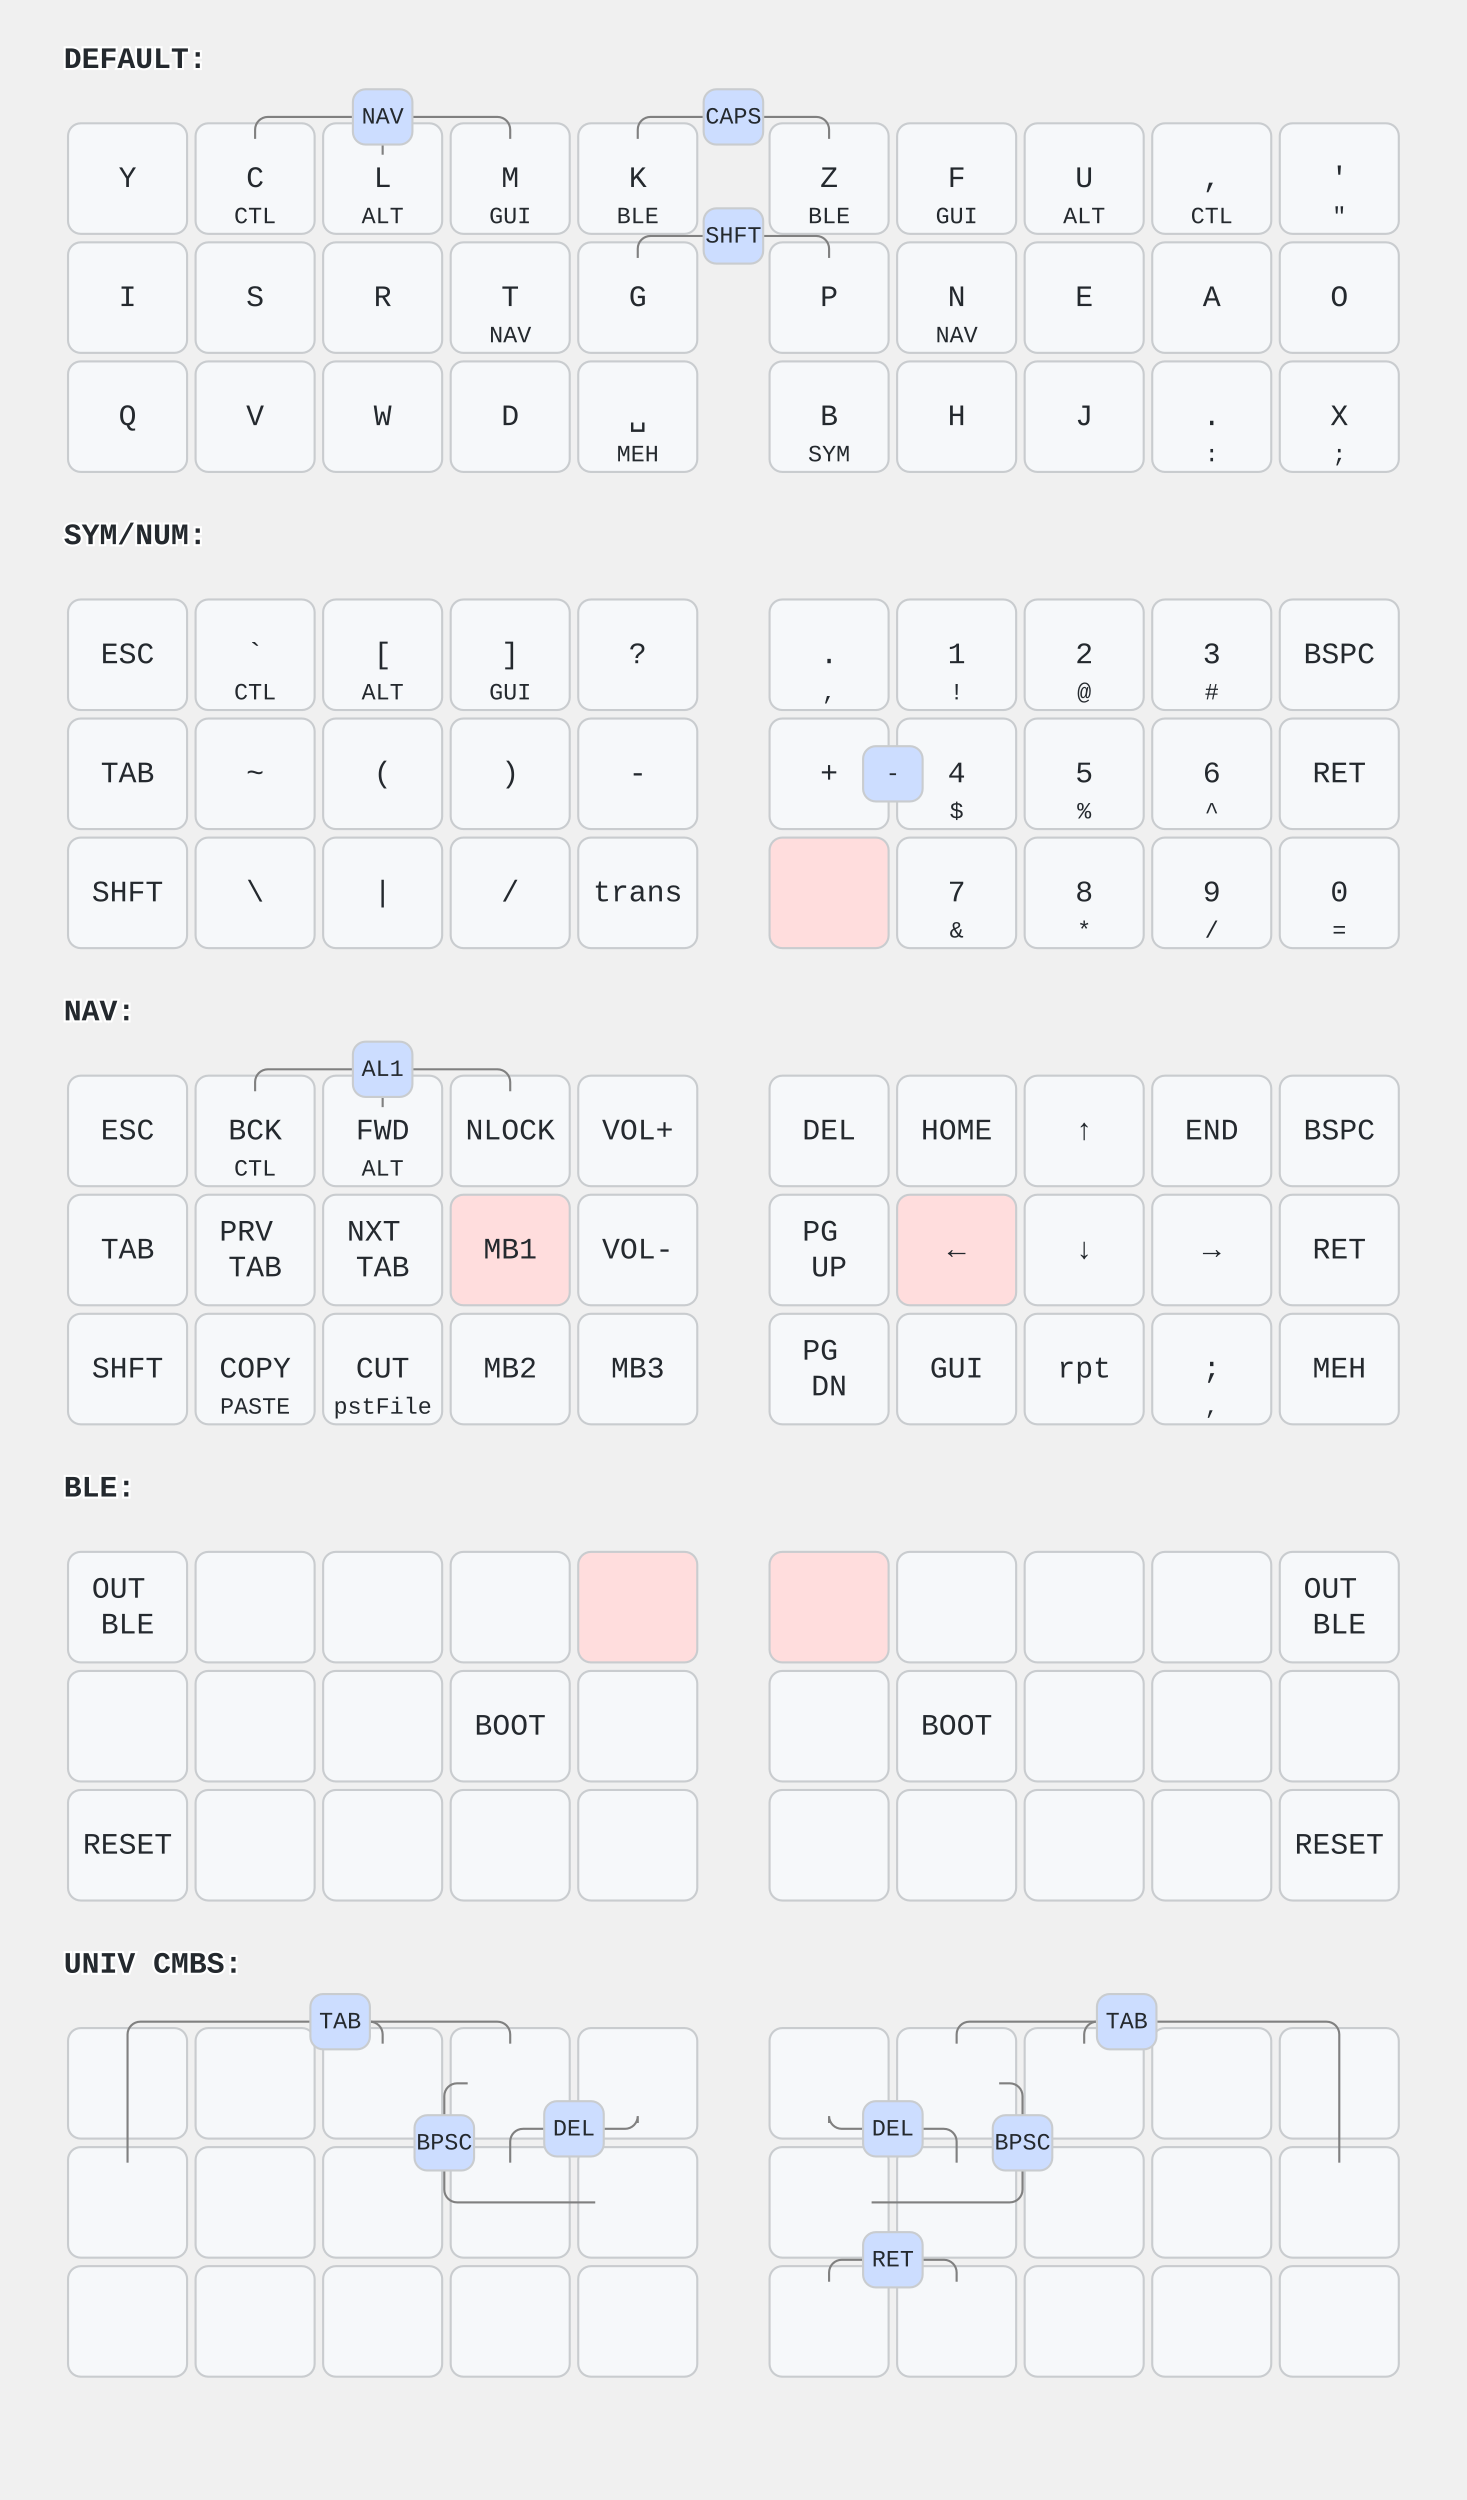
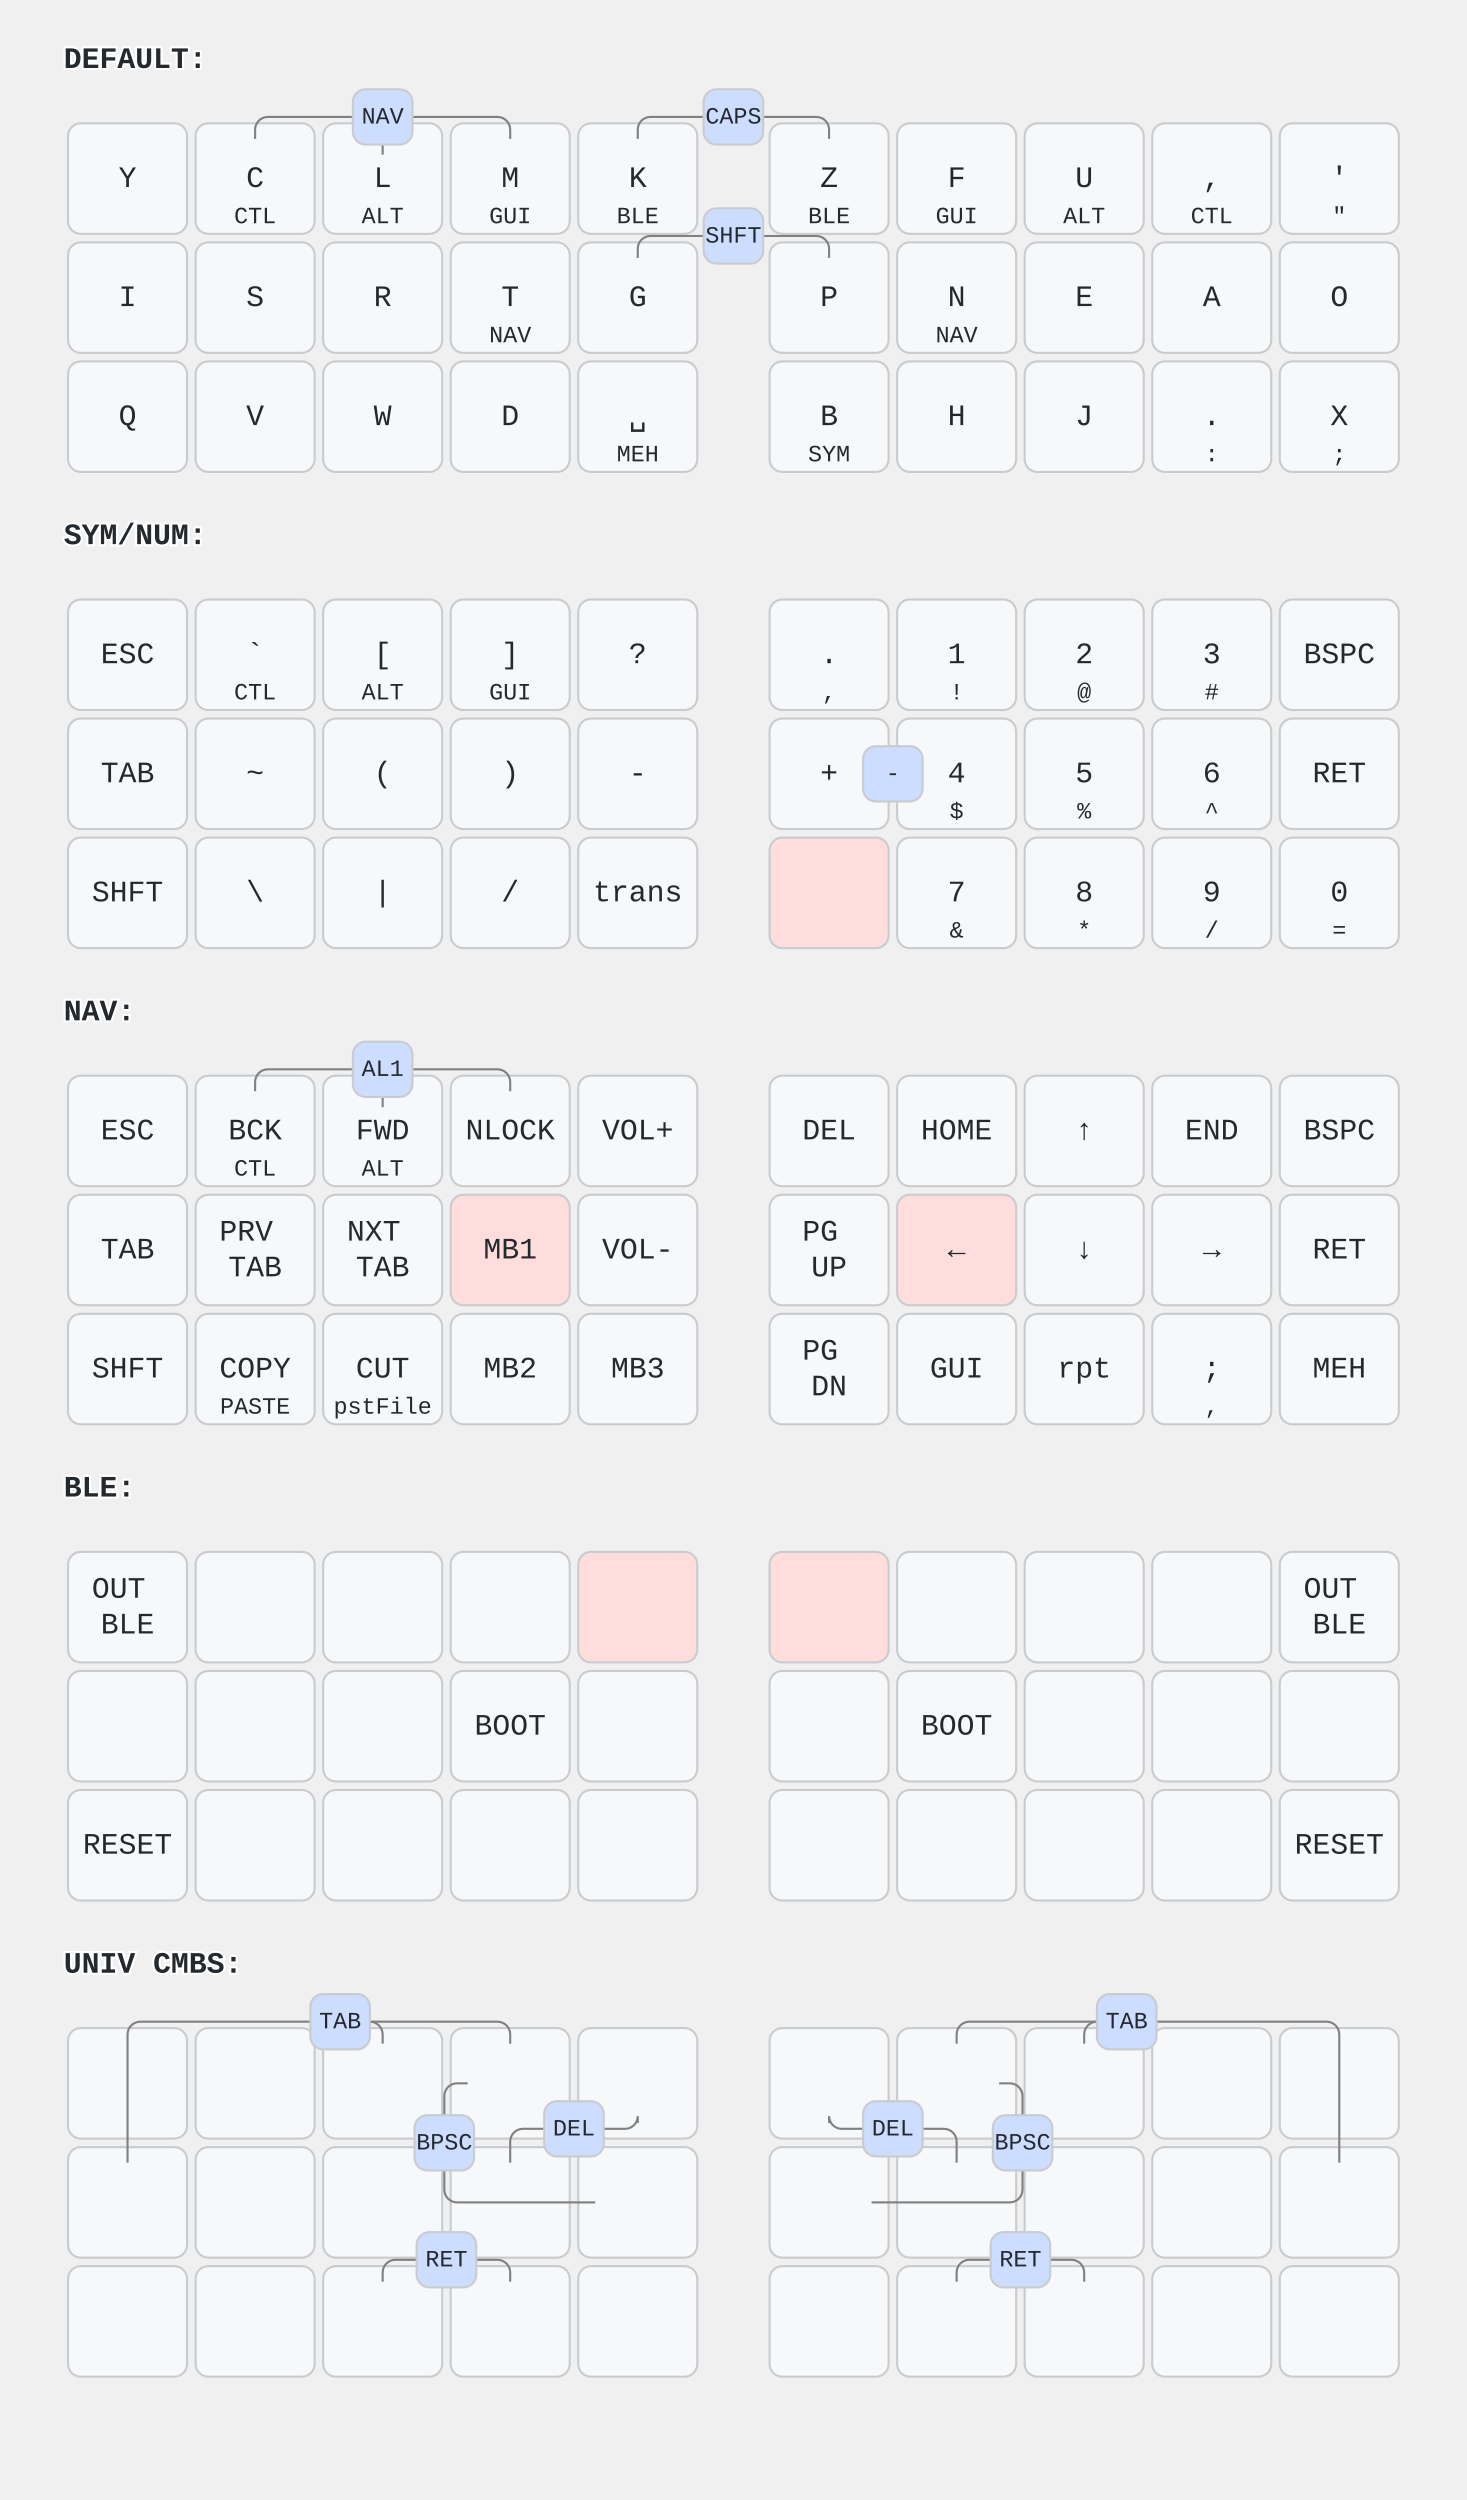
<svg xmlns="http://www.w3.org/2000/svg" width="690.0" height="1176.0" viewBox="0 0 690.0 1176.0">
  <style>/* font and background color specifications */
svg {
    font-family: SFMono-Regular,Consolas,Liberation Mono,Menlo,monospace;
    font-size: 14px;
    font-kerning: normal;
    text-rendering: optimizeLegibility;
    fill: #24292e;
}

/* default key styling */
rect {
    fill: #f6f8fa;
    stroke: #c9cccf;
    stroke-width: 1;
}

/* color accent for combo boxes */
rect.combo {
    fill: #cdf;
}

/* color accent for held keys */
rect.held, rect.combo.held {
    fill: #fdd;
}

/* color accent for ghost (optional) keys */
rect.ghost, rect.combo.ghost {
    fill: #fff0;
    stroke-width: 0;
}

text {
    text-anchor: middle;
    dominant-baseline: middle;
}

/* styling for layer labels */
text.label {
    font-weight: bold;
    text-anchor: start;
    stroke: white;
    stroke-width: 2;
    paint-order: stroke;
}

/* styling for combo tap, and key hold/shifted label text */
text.combo, text.hold, text.shifted {
    font-size: 11px;
}

text.hold {
    text-anchor: middle;
    dominant-baseline: auto;
}

text.shifted {
    text-anchor: middle;
    dominant-baseline: hanging;
}

/* styling for hold/shifted label text in combo box */
text.combo.hold, text.combo.shifted {
    font-size: 8px;
}

/* styling for combo dendrons */
path {
    stroke-width: 1;
    stroke: gray;
    fill: none;
}
</style>
  <g class="layer-DEFAULT">
    <text x="30.0" y="28.0" class="label">DEFAULT:</text>
    <rect rx="6.0" ry="6.0" x="32.0" y="58.0" width="56.0" height="52.0" class="" />
    <text x="60.0" y="84.0" class="tap">Y</text>
    <rect rx="6.0" ry="6.0" x="92.0" y="58.0" width="56.0" height="52.0" class="" />
    <text x="120.0" y="84.0" class="tap">C</text>
    <text x="120.0" y="105.0" class="hold">CTL</text>
    <rect rx="6.0" ry="6.0" x="152.0" y="58.0" width="56.0" height="52.0" class="" />
    <text x="180.0" y="84.0" class="tap">L</text>
    <text x="180.0" y="105.0" class="hold">ALT</text>
    <rect rx="6.0" ry="6.0" x="212.0" y="58.0" width="56.0" height="52.0" class="" />
    <text x="240.0" y="84.0" class="tap">M</text>
    <text x="240.0" y="105.0" class="hold">GUI</text>
    <rect rx="6.0" ry="6.0" x="272.0" y="58.0" width="56.0" height="52.0" class="" />
    <text x="300.0" y="84.0" class="tap">K</text>
    <text x="300.0" y="105.0" class="hold">BLE</text>
    <rect rx="6.0" ry="6.0" x="362.0" y="58.0" width="56.0" height="52.0" class="" />
    <text x="390.0" y="84.0" class="tap">Z</text>
    <text x="390.0" y="105.0" class="hold">BLE</text>
    <rect rx="6.0" ry="6.0" x="422.0" y="58.0" width="56.0" height="52.0" class="" />
    <text x="450.0" y="84.0" class="tap">F</text>
    <text x="450.0" y="105.0" class="hold">GUI</text>
    <rect rx="6.0" ry="6.0" x="482.0" y="58.0" width="56.0" height="52.0" class="" />
    <text x="510.0" y="84.0" class="tap">U</text>
    <text x="510.0" y="105.0" class="hold">ALT</text>
    <rect rx="6.0" ry="6.0" x="542.0" y="58.0" width="56.0" height="52.0" class="" />
    <text x="570.0" y="84.0" class="tap">,</text>
    <text x="570.0" y="105.0" class="hold">CTL</text>
    <rect rx="6.0" ry="6.0" x="602.0" y="58.0" width="56.0" height="52.0" class="" />
    <text x="630.0" y="84.0" class="tap">'</text>
    <text x="630.0" y="105.0" class="hold">"</text>
    <rect rx="6.0" ry="6.0" x="32.0" y="114.0" width="56.0" height="52.0" class="" />
    <text x="60.0" y="140.0" class="tap">I</text>
    <rect rx="6.0" ry="6.0" x="92.0" y="114.0" width="56.0" height="52.0" class="" />
    <text x="120.0" y="140.0" class="tap">S</text>
    <rect rx="6.0" ry="6.0" x="152.0" y="114.0" width="56.0" height="52.0" class="" />
    <text x="180.0" y="140.0" class="tap">R</text>
    <rect rx="6.0" ry="6.0" x="212.0" y="114.0" width="56.0" height="52.0" class="" />
    <text x="240.0" y="140.0" class="tap">T</text>
    <text x="240.0" y="161.0" class="hold">NAV</text>
    <rect rx="6.0" ry="6.0" x="272.0" y="114.0" width="56.0" height="52.0" class="" />
    <text x="300.0" y="140.0" class="tap">G</text>
    <rect rx="6.0" ry="6.0" x="362.0" y="114.0" width="56.0" height="52.0" class="" />
    <text x="390.0" y="140.0" class="tap">P</text>
    <rect rx="6.0" ry="6.0" x="422.0" y="114.0" width="56.0" height="52.0" class="" />
    <text x="450.0" y="140.0" class="tap">N</text>
    <text x="450.0" y="161.0" class="hold">NAV</text>
    <rect rx="6.0" ry="6.0" x="482.0" y="114.0" width="56.0" height="52.0" class="" />
    <text x="510.0" y="140.0" class="tap">E</text>
    <rect rx="6.0" ry="6.0" x="542.0" y="114.0" width="56.0" height="52.0" class="" />
    <text x="570.0" y="140.0" class="tap">A</text>
    <rect rx="6.0" ry="6.0" x="602.0" y="114.0" width="56.0" height="52.0" class="" />
    <text x="630.0" y="140.0" class="tap">O</text>
    <rect rx="6.0" ry="6.0" x="32.0" y="170.0" width="56.0" height="52.0" class="" />
    <text x="60.0" y="196.0" class="tap">Q</text>
    <rect rx="6.0" ry="6.0" x="92.0" y="170.0" width="56.0" height="52.0" class="" />
    <text x="120.0" y="196.0" class="tap">V</text>
    <rect rx="6.0" ry="6.0" x="152.0" y="170.0" width="56.0" height="52.0" class="" />
    <text x="180.0" y="196.0" class="tap">W</text>
    <rect rx="6.0" ry="6.0" x="212.0" y="170.0" width="56.0" height="52.0" class="" />
    <text x="240.0" y="196.0" class="tap">D</text>
    <rect rx="6.0" ry="6.0" x="272.0" y="170.0" width="56.0" height="52.0" class="" />
    <text x="300.0" y="196.0" class="tap">␣</text>
    <text x="300.0" y="217.0" class="hold">MEH</text>
    <rect rx="6.0" ry="6.0" x="362.0" y="170.0" width="56.0" height="52.0" class="" />
    <text x="390.0" y="196.0" class="tap">B</text>
    <text x="390.0" y="217.0" class="hold">SYM</text>
    <rect rx="6.0" ry="6.0" x="422.0" y="170.0" width="56.0" height="52.0" class="" />
    <text x="450.0" y="196.0" class="tap">H</text>
    <rect rx="6.0" ry="6.0" x="482.0" y="170.0" width="56.0" height="52.0" class="" />
    <text x="510.0" y="196.0" class="tap">J</text>
    <rect rx="6.0" ry="6.0" x="542.0" y="170.0" width="56.0" height="52.0" class="" />
    <text x="570.0" y="196.0" class="tap">.</text>
    <text x="570.0" y="217.0" class="hold">:</text>
    <rect rx="6.0" ry="6.0" x="602.0" y="170.0" width="56.0" height="52.0" class="" />
    <text x="630.0" y="196.0" class="tap">X</text>
    <text x="630.0" y="217.0" class="hold">;</text>
    <path d="M180.0,55.0 h-54.0 a6.0,6.0 0 0 0 -6.0,6.0 v4.333" />
    <path d="M180.0,55.0 h-6.0 a6.0,6.0 0 0 0 6.0,6.0 v11.8" />
    <path d="M180.0,55.0 h54.0 a6.0,6.0 0 0 1 6.0,6.0 v4.333" />
    <rect rx="6.0" ry="6.0" x="166.0" y="42.0" width="28.0" height="26.0" class="combo" />
    <text x="180.0" y="55.0" class="combo">NAV</text>
    <path d="M345.0,55.0 h-39.0 a6.0,6.0 0 0 0 -6.0,6.0 v4.333" />
    <path d="M345.0,55.0 h39.0 a6.0,6.0 0 0 1 6.0,6.0 v4.333" />
    <rect rx="6.0" ry="6.0" x="331.0" y="42.0" width="28.0" height="26.0" class="combo" />
    <text x="345.0" y="55.0" class="combo">CAPS</text>
    <path d="M345.0,111.0 h-39.0 a6.0,6.0 0 0 0 -6.0,6.0 v4.333" />
    <path d="M345.0,111.0 h39.0 a6.0,6.0 0 0 1 6.0,6.0 v4.333" />
    <rect rx="6.0" ry="6.0" x="331.0" y="98.0" width="28.0" height="26.0" class="combo" />
    <text x="345.0" y="111.0" class="combo">SHFT</text>
  </g>
  <g class="layer-SYM/NUM">
    <text x="30.0" y="252.0" class="label">SYM/NUM:</text>
    <rect rx="6.0" ry="6.0" x="32.0" y="282.0" width="56.0" height="52.0" class="" />
    <text x="60.0" y="308.0" class="tap">ESC</text>
    <rect rx="6.0" ry="6.0" x="92.0" y="282.0" width="56.0" height="52.0" class="" />
    <text x="120.0" y="308.0" class="tap">`</text>
    <text x="120.0" y="329.0" class="hold">CTL</text>
    <rect rx="6.0" ry="6.0" x="152.0" y="282.0" width="56.0" height="52.0" class="" />
    <text x="180.0" y="308.0" class="tap">[</text>
    <text x="180.0" y="329.0" class="hold">ALT</text>
    <rect rx="6.0" ry="6.0" x="212.0" y="282.0" width="56.0" height="52.0" class="" />
    <text x="240.0" y="308.0" class="tap">]</text>
    <text x="240.0" y="329.0" class="hold">GUI</text>
    <rect rx="6.0" ry="6.0" x="272.0" y="282.0" width="56.0" height="52.0" class="" />
    <text x="300.0" y="308.0" class="tap">?</text>
    <rect rx="6.0" ry="6.0" x="362.0" y="282.0" width="56.0" height="52.0" class="" />
    <text x="390.0" y="308.0" class="tap">.</text>
    <text x="390.0" y="329.0" class="hold">,</text>
    <rect rx="6.0" ry="6.0" x="422.0" y="282.0" width="56.0" height="52.0" class="" />
    <text x="450.0" y="308.0" class="tap">1</text>
    <text x="450.0" y="329.0" class="hold">!</text>
    <rect rx="6.0" ry="6.0" x="482.0" y="282.0" width="56.0" height="52.0" class="" />
    <text x="510.0" y="308.0" class="tap">2</text>
    <text x="510.0" y="329.0" class="hold">@</text>
    <rect rx="6.0" ry="6.0" x="542.0" y="282.0" width="56.0" height="52.0" class="" />
    <text x="570.0" y="308.0" class="tap">3</text>
    <text x="570.0" y="329.0" class="hold">#</text>
    <rect rx="6.0" ry="6.0" x="602.0" y="282.0" width="56.0" height="52.0" class="" />
    <text x="630.0" y="308.0" class="tap">BSPC</text>
    <rect rx="6.0" ry="6.0" x="32.0" y="338.0" width="56.0" height="52.0" class="" />
    <text x="60.0" y="364.0" class="tap">TAB</text>
    <rect rx="6.0" ry="6.0" x="92.0" y="338.0" width="56.0" height="52.0" class="" />
    <text x="120.0" y="364.0" class="tap">~</text>
    <rect rx="6.0" ry="6.0" x="152.0" y="338.0" width="56.0" height="52.0" class="" />
    <text x="180.0" y="364.0" class="tap">(</text>
    <rect rx="6.0" ry="6.0" x="212.0" y="338.0" width="56.0" height="52.0" class="" />
    <text x="240.0" y="364.0" class="tap">)</text>
    <rect rx="6.0" ry="6.0" x="272.0" y="338.0" width="56.0" height="52.0" class="" />
    <text x="300.0" y="364.0" class="tap">-</text>
    <rect rx="6.0" ry="6.0" x="362.0" y="338.0" width="56.0" height="52.0" class="" />
    <text x="390.0" y="364.0" class="tap">+</text>
    <rect rx="6.0" ry="6.0" x="422.0" y="338.0" width="56.0" height="52.0" class="" />
    <text x="450.0" y="364.0" class="tap">4</text>
    <text x="450.0" y="385.0" class="hold">$</text>
    <rect rx="6.0" ry="6.0" x="482.0" y="338.0" width="56.0" height="52.0" class="" />
    <text x="510.0" y="364.0" class="tap">5</text>
    <text x="510.0" y="385.0" class="hold">%</text>
    <rect rx="6.0" ry="6.0" x="542.0" y="338.0" width="56.0" height="52.0" class="" />
    <text x="570.0" y="364.0" class="tap">6</text>
    <text x="570.0" y="385.0" class="hold">^</text>
    <rect rx="6.0" ry="6.0" x="602.0" y="338.0" width="56.0" height="52.0" class="" />
    <text x="630.0" y="364.0" class="tap">RET</text>
    <rect rx="6.0" ry="6.0" x="32.0" y="394.0" width="56.0" height="52.0" class="" />
    <text x="60.0" y="420.0" class="tap">SHFT</text>
    <rect rx="6.0" ry="6.0" x="92.0" y="394.0" width="56.0" height="52.0" class="" />
    <text x="120.0" y="420.0" class="tap">\</text>
    <rect rx="6.0" ry="6.0" x="152.0" y="394.0" width="56.0" height="52.0" class="" />
    <text x="180.0" y="420.0" class="tap">|</text>
    <rect rx="6.0" ry="6.0" x="212.0" y="394.0" width="56.0" height="52.0" class="" />
    <text x="240.0" y="420.0" class="tap">/</text>
    <rect rx="6.0" ry="6.0" x="272.0" y="394.0" width="56.0" height="52.0" class="" />
    <text x="300.0" y="420.0" class="tap">trans</text>
    <rect rx="6.0" ry="6.0" x="362.0" y="394.0" width="56.0" height="52.0" class="held" />
    <rect rx="6.0" ry="6.0" x="422.0" y="394.0" width="56.0" height="52.0" class="" />
    <text x="450.0" y="420.0" class="tap">7</text>
    <text x="450.0" y="441.0" class="hold">&amp;</text>
    <rect rx="6.0" ry="6.0" x="482.0" y="394.0" width="56.0" height="52.0" class="" />
    <text x="510.0" y="420.0" class="tap">8</text>
    <text x="510.0" y="441.0" class="hold">*</text>
    <rect rx="6.0" ry="6.0" x="542.0" y="394.0" width="56.0" height="52.0" class="" />
    <text x="570.0" y="420.0" class="tap">9</text>
    <text x="570.0" y="441.0" class="hold">/</text>
    <rect rx="6.0" ry="6.0" x="602.0" y="394.0" width="56.0" height="52.0" class="" />
    <text x="630.0" y="420.0" class="tap">0</text>
    <text x="630.0" y="441.0" class="hold">=</text>
    <rect rx="6.0" ry="6.0" x="406.0" y="351.0" width="28.0" height="26.0" class="combo" />
    <text x="420.0" y="364.0" class="combo">-</text>
  </g>
  <g class="layer-NAV">
    <text x="30.0" y="476.0" class="label">NAV:</text>
    <rect rx="6.0" ry="6.0" x="32.0" y="506.0" width="56.0" height="52.0" class="" />
    <text x="60.0" y="532.0" class="tap">ESC</text>
    <rect rx="6.0" ry="6.0" x="92.0" y="506.0" width="56.0" height="52.0" class="" />
    <text x="120.0" y="532.0" class="tap">BCK</text>
    <text x="120.0" y="553.0" class="hold">CTL</text>
    <rect rx="6.0" ry="6.0" x="152.0" y="506.0" width="56.0" height="52.0" class="" />
    <text x="180.0" y="532.0" class="tap">FWD</text>
    <text x="180.0" y="553.0" class="hold">ALT</text>
    <rect rx="6.0" ry="6.0" x="212.0" y="506.0" width="56.0" height="52.0" class="" />
    <text x="240.0" y="532.0" class="tap">NLOCK</text>
    <rect rx="6.0" ry="6.0" x="272.0" y="506.0" width="56.0" height="52.0" class="" />
    <text x="300.0" y="532.0" class="tap">VOL+</text>
    <rect rx="6.0" ry="6.0" x="362.0" y="506.0" width="56.0" height="52.0" class="" />
    <text x="390.0" y="532.0" class="tap">DEL</text>
    <rect rx="6.0" ry="6.0" x="422.0" y="506.0" width="56.0" height="52.0" class="" />
    <text x="450.0" y="532.0" class="tap">HOME</text>
    <rect rx="6.0" ry="6.0" x="482.0" y="506.0" width="56.0" height="52.0" class="" />
    <text x="510.0" y="532.0" class="tap">↑</text>
    <rect rx="6.0" ry="6.0" x="542.0" y="506.0" width="56.0" height="52.0" class="" />
    <text x="570.0" y="532.0" class="tap">END</text>
    <rect rx="6.0" ry="6.0" x="602.0" y="506.0" width="56.0" height="52.0" class="" />
    <text x="630.0" y="532.0" class="tap">BSPC</text>
    <rect rx="6.0" ry="6.0" x="32.0" y="562.0" width="56.0" height="52.0" class="" />
    <text x="60.0" y="588.0" class="tap">TAB</text>
    <rect rx="6.0" ry="6.0" x="92.0" y="562.0" width="56.0" height="52.0" class="" />
    <text x="120.0" y="588.0" class="tap">
      <tspan x="120.0" dy="-0.6em">PRV</tspan>
      <tspan x="120.0" dy="1.2em">TAB</tspan>
    </text>
    <rect rx="6.0" ry="6.0" x="152.0" y="562.0" width="56.0" height="52.0" class="" />
    <text x="180.0" y="588.0" class="tap">
      <tspan x="180.0" dy="-0.6em">NXT</tspan>
      <tspan x="180.0" dy="1.2em">TAB</tspan>
    </text>
    <rect rx="6.0" ry="6.0" x="212.0" y="562.0" width="56.0" height="52.0" class="held" />
    <text x="240.0" y="588.0" class="held tap">MB1</text>
    <rect rx="6.0" ry="6.0" x="272.0" y="562.0" width="56.0" height="52.0" class="" />
    <text x="300.0" y="588.0" class="tap">VOL-</text>
    <rect rx="6.0" ry="6.0" x="362.0" y="562.0" width="56.0" height="52.0" class="" />
    <text x="390.0" y="588.0" class="tap">
      <tspan x="390.0" dy="-0.6em">PG</tspan>
      <tspan x="390.0" dy="1.2em">UP</tspan>
    </text>
    <rect rx="6.0" ry="6.0" x="422.0" y="562.0" width="56.0" height="52.0" class="held" />
    <text x="450.0" y="588.0" class="held tap">←</text>
    <rect rx="6.0" ry="6.0" x="482.0" y="562.0" width="56.0" height="52.0" class="" />
    <text x="510.0" y="588.0" class="tap">↓</text>
    <rect rx="6.0" ry="6.0" x="542.0" y="562.0" width="56.0" height="52.0" class="" />
    <text x="570.0" y="588.0" class="tap">→</text>
    <rect rx="6.0" ry="6.0" x="602.0" y="562.0" width="56.0" height="52.0" class="" />
    <text x="630.0" y="588.0" class="tap">RET</text>
    <rect rx="6.0" ry="6.0" x="32.0" y="618.0" width="56.0" height="52.0" class="" />
    <text x="60.0" y="644.0" class="tap">SHFT</text>
    <rect rx="6.0" ry="6.0" x="92.0" y="618.0" width="56.0" height="52.0" class="" />
    <text x="120.0" y="644.0" class="tap">COPY</text>
    <text x="120.0" y="665.0" class="hold">PASTE</text>
    <rect rx="6.0" ry="6.0" x="152.0" y="618.0" width="56.0" height="52.0" class="" />
    <text x="180.0" y="644.0" class="tap">CUT</text>
    <text x="180.0" y="665.0" class="hold">pstFile</text>
    <rect rx="6.0" ry="6.0" x="212.0" y="618.0" width="56.0" height="52.0" class="" />
    <text x="240.0" y="644.0" class="tap">MB2</text>
    <rect rx="6.0" ry="6.0" x="272.0" y="618.0" width="56.0" height="52.0" class="" />
    <text x="300.0" y="644.0" class="tap">MB3</text>
    <rect rx="6.0" ry="6.0" x="362.0" y="618.0" width="56.0" height="52.0" class="" />
    <text x="390.0" y="644.0" class="tap">
      <tspan x="390.0" dy="-0.6em">PG</tspan>
      <tspan x="390.0" dy="1.2em">DN</tspan>
    </text>
    <rect rx="6.0" ry="6.0" x="422.0" y="618.0" width="56.0" height="52.0" class="" />
    <text x="450.0" y="644.0" class="tap">GUI</text>
    <rect rx="6.0" ry="6.0" x="482.0" y="618.0" width="56.0" height="52.0" class="" />
    <text x="510.0" y="644.0" class="tap">rpt</text>
    <rect rx="6.0" ry="6.0" x="542.0" y="618.0" width="56.0" height="52.0" class="" />
    <text x="570.0" y="644.0" class="tap">;</text>
    <text x="570.0" y="665.0" class="hold">,</text>
    <rect rx="6.0" ry="6.0" x="602.0" y="618.0" width="56.0" height="52.0" class="" />
    <text x="630.0" y="644.0" class="tap">MEH</text>
    <path d="M180.0,503.0 h-54.0 a6.0,6.0 0 0 0 -6.0,6.0 v4.333" />
    <path d="M180.0,503.0 h-6.0 a6.0,6.0 0 0 0 6.0,6.0 v11.8" />
    <path d="M180.0,503.0 h54.0 a6.0,6.0 0 0 1 6.0,6.0 v4.333" />
    <rect rx="6.0" ry="6.0" x="166.0" y="490.0" width="28.0" height="26.0" class="combo" />
    <text x="180.0" y="503.0" class="combo">AL1</text>
  </g>
  <g class="layer-BLE">
    <text x="30.0" y="700.0" class="label">BLE:</text>
    <rect rx="6.0" ry="6.0" x="32.0" y="730.0" width="56.0" height="52.0" class="" />
    <text x="60.0" y="756.0" class="tap">
      <tspan x="60.0" dy="-0.6em">OUT</tspan>
      <tspan x="60.0" dy="1.2em">BLE</tspan>
    </text>
    <rect rx="6.0" ry="6.0" x="92.0" y="730.0" width="56.0" height="52.0" class="" />
    <rect rx="6.0" ry="6.0" x="152.0" y="730.0" width="56.0" height="52.0" class="" />
    <rect rx="6.0" ry="6.0" x="212.0" y="730.0" width="56.0" height="52.0" class="" />
    <rect rx="6.0" ry="6.0" x="272.0" y="730.0" width="56.0" height="52.0" class="held" />
    <rect rx="6.0" ry="6.0" x="362.0" y="730.0" width="56.0" height="52.0" class="held" />
    <rect rx="6.0" ry="6.0" x="422.0" y="730.0" width="56.0" height="52.0" class="" />
    <rect rx="6.0" ry="6.0" x="482.0" y="730.0" width="56.0" height="52.0" class="" />
    <rect rx="6.0" ry="6.0" x="542.0" y="730.0" width="56.0" height="52.0" class="" />
    <rect rx="6.0" ry="6.0" x="602.0" y="730.0" width="56.0" height="52.0" class="" />
    <text x="630.0" y="756.0" class="tap">
      <tspan x="630.0" dy="-0.6em">OUT</tspan>
      <tspan x="630.0" dy="1.2em">BLE</tspan>
    </text>
    <rect rx="6.0" ry="6.0" x="32.0" y="786.0" width="56.0" height="52.0" class="" />
    <rect rx="6.0" ry="6.0" x="92.0" y="786.0" width="56.0" height="52.0" class="" />
    <rect rx="6.0" ry="6.0" x="152.0" y="786.0" width="56.0" height="52.0" class="" />
    <rect rx="6.0" ry="6.0" x="212.0" y="786.0" width="56.0" height="52.0" class="" />
    <text x="240.0" y="812.0" class="tap">BOOT</text>
    <rect rx="6.0" ry="6.0" x="272.0" y="786.0" width="56.0" height="52.0" class="" />
    <rect rx="6.0" ry="6.0" x="362.0" y="786.0" width="56.0" height="52.0" class="" />
    <rect rx="6.0" ry="6.0" x="422.0" y="786.0" width="56.0" height="52.0" class="" />
    <text x="450.0" y="812.0" class="tap">BOOT</text>
    <rect rx="6.0" ry="6.0" x="482.0" y="786.0" width="56.0" height="52.0" class="" />
    <rect rx="6.0" ry="6.0" x="542.0" y="786.0" width="56.0" height="52.0" class="" />
    <rect rx="6.0" ry="6.0" x="602.0" y="786.0" width="56.0" height="52.0" class="" />
    <rect rx="6.0" ry="6.0" x="32.0" y="842.0" width="56.0" height="52.0" class="" />
    <text x="60.0" y="868.0" class="tap">RESET</text>
    <rect rx="6.0" ry="6.0" x="92.0" y="842.0" width="56.0" height="52.0" class="" />
    <rect rx="6.0" ry="6.0" x="152.0" y="842.0" width="56.0" height="52.0" class="" />
    <rect rx="6.0" ry="6.0" x="212.0" y="842.0" width="56.0" height="52.0" class="" />
    <rect rx="6.0" ry="6.0" x="272.0" y="842.0" width="56.0" height="52.0" class="" />
    <rect rx="6.0" ry="6.0" x="362.0" y="842.0" width="56.0" height="52.0" class="" />
    <rect rx="6.0" ry="6.0" x="422.0" y="842.0" width="56.0" height="52.0" class="" />
    <rect rx="6.0" ry="6.0" x="482.0" y="842.0" width="56.0" height="52.0" class="" />
    <rect rx="6.0" ry="6.0" x="542.0" y="842.0" width="56.0" height="52.0" class="" />
    <rect rx="6.0" ry="6.0" x="602.0" y="842.0" width="56.0" height="52.0" class="" />
    <text x="630.0" y="868.0" class="tap">RESET</text>
  </g>
  <g class="layer-UNIV CMBS">
    <text x="30.0" y="924.0" class="label">UNIV CMBS:</text>
    <rect rx="6.0" ry="6.0" x="32.0" y="954.0" width="56.0" height="52.0" class="" />
    <rect rx="6.0" ry="6.0" x="92.0" y="954.0" width="56.0" height="52.0" class="" />
    <rect rx="6.0" ry="6.0" x="152.0" y="954.0" width="56.0" height="52.0" class="" />
    <rect rx="6.0" ry="6.0" x="212.0" y="954.0" width="56.0" height="52.0" class="" />
    <rect rx="6.0" ry="6.0" x="272.0" y="954.0" width="56.0" height="52.0" class="" />
    <rect rx="6.0" ry="6.0" x="362.0" y="954.0" width="56.0" height="52.0" class="" />
    <rect rx="6.0" ry="6.0" x="422.0" y="954.0" width="56.0" height="52.0" class="" />
    <rect rx="6.0" ry="6.0" x="482.0" y="954.0" width="56.0" height="52.0" class="" />
    <rect rx="6.0" ry="6.0" x="542.0" y="954.0" width="56.0" height="52.0" class="" />
    <rect rx="6.0" ry="6.0" x="602.0" y="954.0" width="56.0" height="52.0" class="" />
    <rect rx="6.0" ry="6.0" x="32.0" y="1010.0" width="56.0" height="52.0" class="" />
    <rect rx="6.0" ry="6.0" x="92.0" y="1010.0" width="56.0" height="52.0" class="" />
    <rect rx="6.0" ry="6.0" x="152.0" y="1010.0" width="56.0" height="52.0" class="" />
    <rect rx="6.0" ry="6.0" x="212.0" y="1010.0" width="56.0" height="52.0" class="" />
    <rect rx="6.0" ry="6.0" x="272.0" y="1010.0" width="56.0" height="52.0" class="" />
    <rect rx="6.0" ry="6.0" x="362.0" y="1010.0" width="56.0" height="52.0" class="" />
    <rect rx="6.0" ry="6.0" x="422.0" y="1010.0" width="56.0" height="52.0" class="" />
    <rect rx="6.0" ry="6.0" x="482.0" y="1010.0" width="56.0" height="52.0" class="" />
    <rect rx="6.0" ry="6.0" x="542.0" y="1010.0" width="56.0" height="52.0" class="" />
    <rect rx="6.0" ry="6.0" x="602.0" y="1010.0" width="56.0" height="52.0" class="" />
    <rect rx="6.0" ry="6.0" x="32.0" y="1066.0" width="56.0" height="52.0" class="" />
    <rect rx="6.0" ry="6.0" x="92.0" y="1066.0" width="56.0" height="52.0" class="" />
    <rect rx="6.0" ry="6.0" x="152.0" y="1066.0" width="56.0" height="52.0" class="" />
    <rect rx="6.0" ry="6.0" x="212.0" y="1066.0" width="56.0" height="52.0" class="" />
    <rect rx="6.0" ry="6.0" x="272.0" y="1066.0" width="56.0" height="52.0" class="" />
    <rect rx="6.0" ry="6.0" x="362.0" y="1066.0" width="56.0" height="52.0" class="" />
    <rect rx="6.0" ry="6.0" x="422.0" y="1066.0" width="56.0" height="52.0" class="" />
    <rect rx="6.0" ry="6.0" x="482.0" y="1066.0" width="56.0" height="52.0" class="" />
    <rect rx="6.0" ry="6.0" x="542.0" y="1066.0" width="56.0" height="52.0" class="" />
    <rect rx="6.0" ry="6.0" x="602.0" y="1066.0" width="56.0" height="52.0" class="" />
    <path d="M481.0,1008.0 v-22.0 a6.0,6.0 0 0 0 -6.0,-6.0 h-5.0" />
    <path d="M481.0,1008.0 v22.0 a6.0,6.0 0 0 1 -6.0,6.0 h-65.0" />
    <rect rx="6.0" ry="6.0" x="467.0" y="995.0" width="28.0" height="26.0" class="combo" />
    <text x="481.0" y="1008.0" class="combo">BPSC</text>
    <path d="M420.0,1001.4 h-24.0 a6.0,6.0 0 0 1 -6.0,-6.0 v3.267" />
    <path d="M420.0,1001.4 h24.0 a6.0,6.0 0 0 1 6.0,6.0 v9.933" />
    <rect rx="6.0" ry="6.0" x="406.0" y="988.4" width="28.0" height="26.0" class="combo" />
    <text x="420.0" y="1001.4" class="combo">DEL</text>
    <path d="M209.0,1008.0 v-22.0 a6.0,6.0 0 0 1 6.0,-6.0 h5.0" />
    <path d="M209.0,1008.0 v22.0 a6.0,6.0 0 0 0 6.0,6.0 h65.0" />
    <rect rx="6.0" ry="6.0" x="195.0" y="995.0" width="28.0" height="26.0" class="combo" />
    <text x="209.0" y="1008.0" class="combo">BPSC</text>
    <path d="M270.0,1001.4 h24.0 a6.0,6.0 0 0 0 6.0,-6.0 v3.267" />
    <path d="M270.0,1001.4 h-24.0 a6.0,6.0 0 0 0 -6.0,6.0 v9.933" />
    <rect rx="6.0" ry="6.0" x="256.0" y="988.4" width="28.0" height="26.0" class="combo" />
    <text x="270.0" y="1001.4" class="combo">DEL</text>
-     <path d="M420.0,1063.0 h-24.0 a6.0,6.0 0 0 0 -6.0,6.0 v4.333" />
-     <path d="M420.0,1063.0 h24.0 a6.0,6.0 0 0 1 6.0,6.0 v4.333" />
-     <rect rx="6.0" ry="6.0" x="406.0" y="1050.0" width="28.0" height="26.0" class="combo" />
-     <text x="420.0" y="1063.0" class="combo">RET</text>
+     <path d="M210.0,1063.0 h-24.0 a6.0,6.0 0 0 0 -6.0,6.0 v4.333" />
+     <path d="M210.0,1063.0 h24.0 a6.0,6.0 0 0 1 6.0,6.0 v4.333" />
+     <rect rx="6.0" ry="6.0" x="196.0" y="1050.0" width="28.0" height="26.0" class="combo" />
+     <text x="210.0" y="1063.0" class="combo">RET</text>
+     <path d="M480.0,1063.0 h-24.0 a6.0,6.0 0 0 0 -6.0,6.0 v4.333" />
+     <path d="M480.0,1063.0 h24.0 a6.0,6.0 0 0 1 6.0,6.0 v4.333" />
+     <rect rx="6.0" ry="6.0" x="466.0" y="1050.0" width="28.0" height="26.0" class="combo" />
+     <text x="480.0" y="1063.0" class="combo">RET</text>
    <path d="M160.0,951.0 h14.0 a6.0,6.0 0 0 1 6.0,6.0 v4.333" />
    <path d="M160.0,951.0 h74.0 a6.0,6.0 0 0 1 6.0,6.0 v4.333" />
    <path d="M160.0,951.0 h-94.0 a6.0,6.0 0 0 0 -6.0,6.0 v60.333" />
    <rect rx="6.0" ry="6.0" x="146.0" y="938.0" width="28.0" height="26.0" class="combo" />
    <text x="160.0" y="951.0" class="combo">TAB</text>
    <path d="M530.0,951.0 h-74.0 a6.0,6.0 0 0 0 -6.0,6.0 v4.333" />
    <path d="M530.0,951.0 h-14.0 a6.0,6.0 0 0 0 -6.0,6.0 v4.333" />
    <path d="M530.0,951.0 h94.0 a6.0,6.0 0 0 1 6.0,6.0 v60.333" />
    <rect rx="6.0" ry="6.0" x="516.0" y="938.0" width="28.0" height="26.0" class="combo" />
    <text x="530.0" y="951.0" class="combo">TAB</text>
  </g>
</svg>
